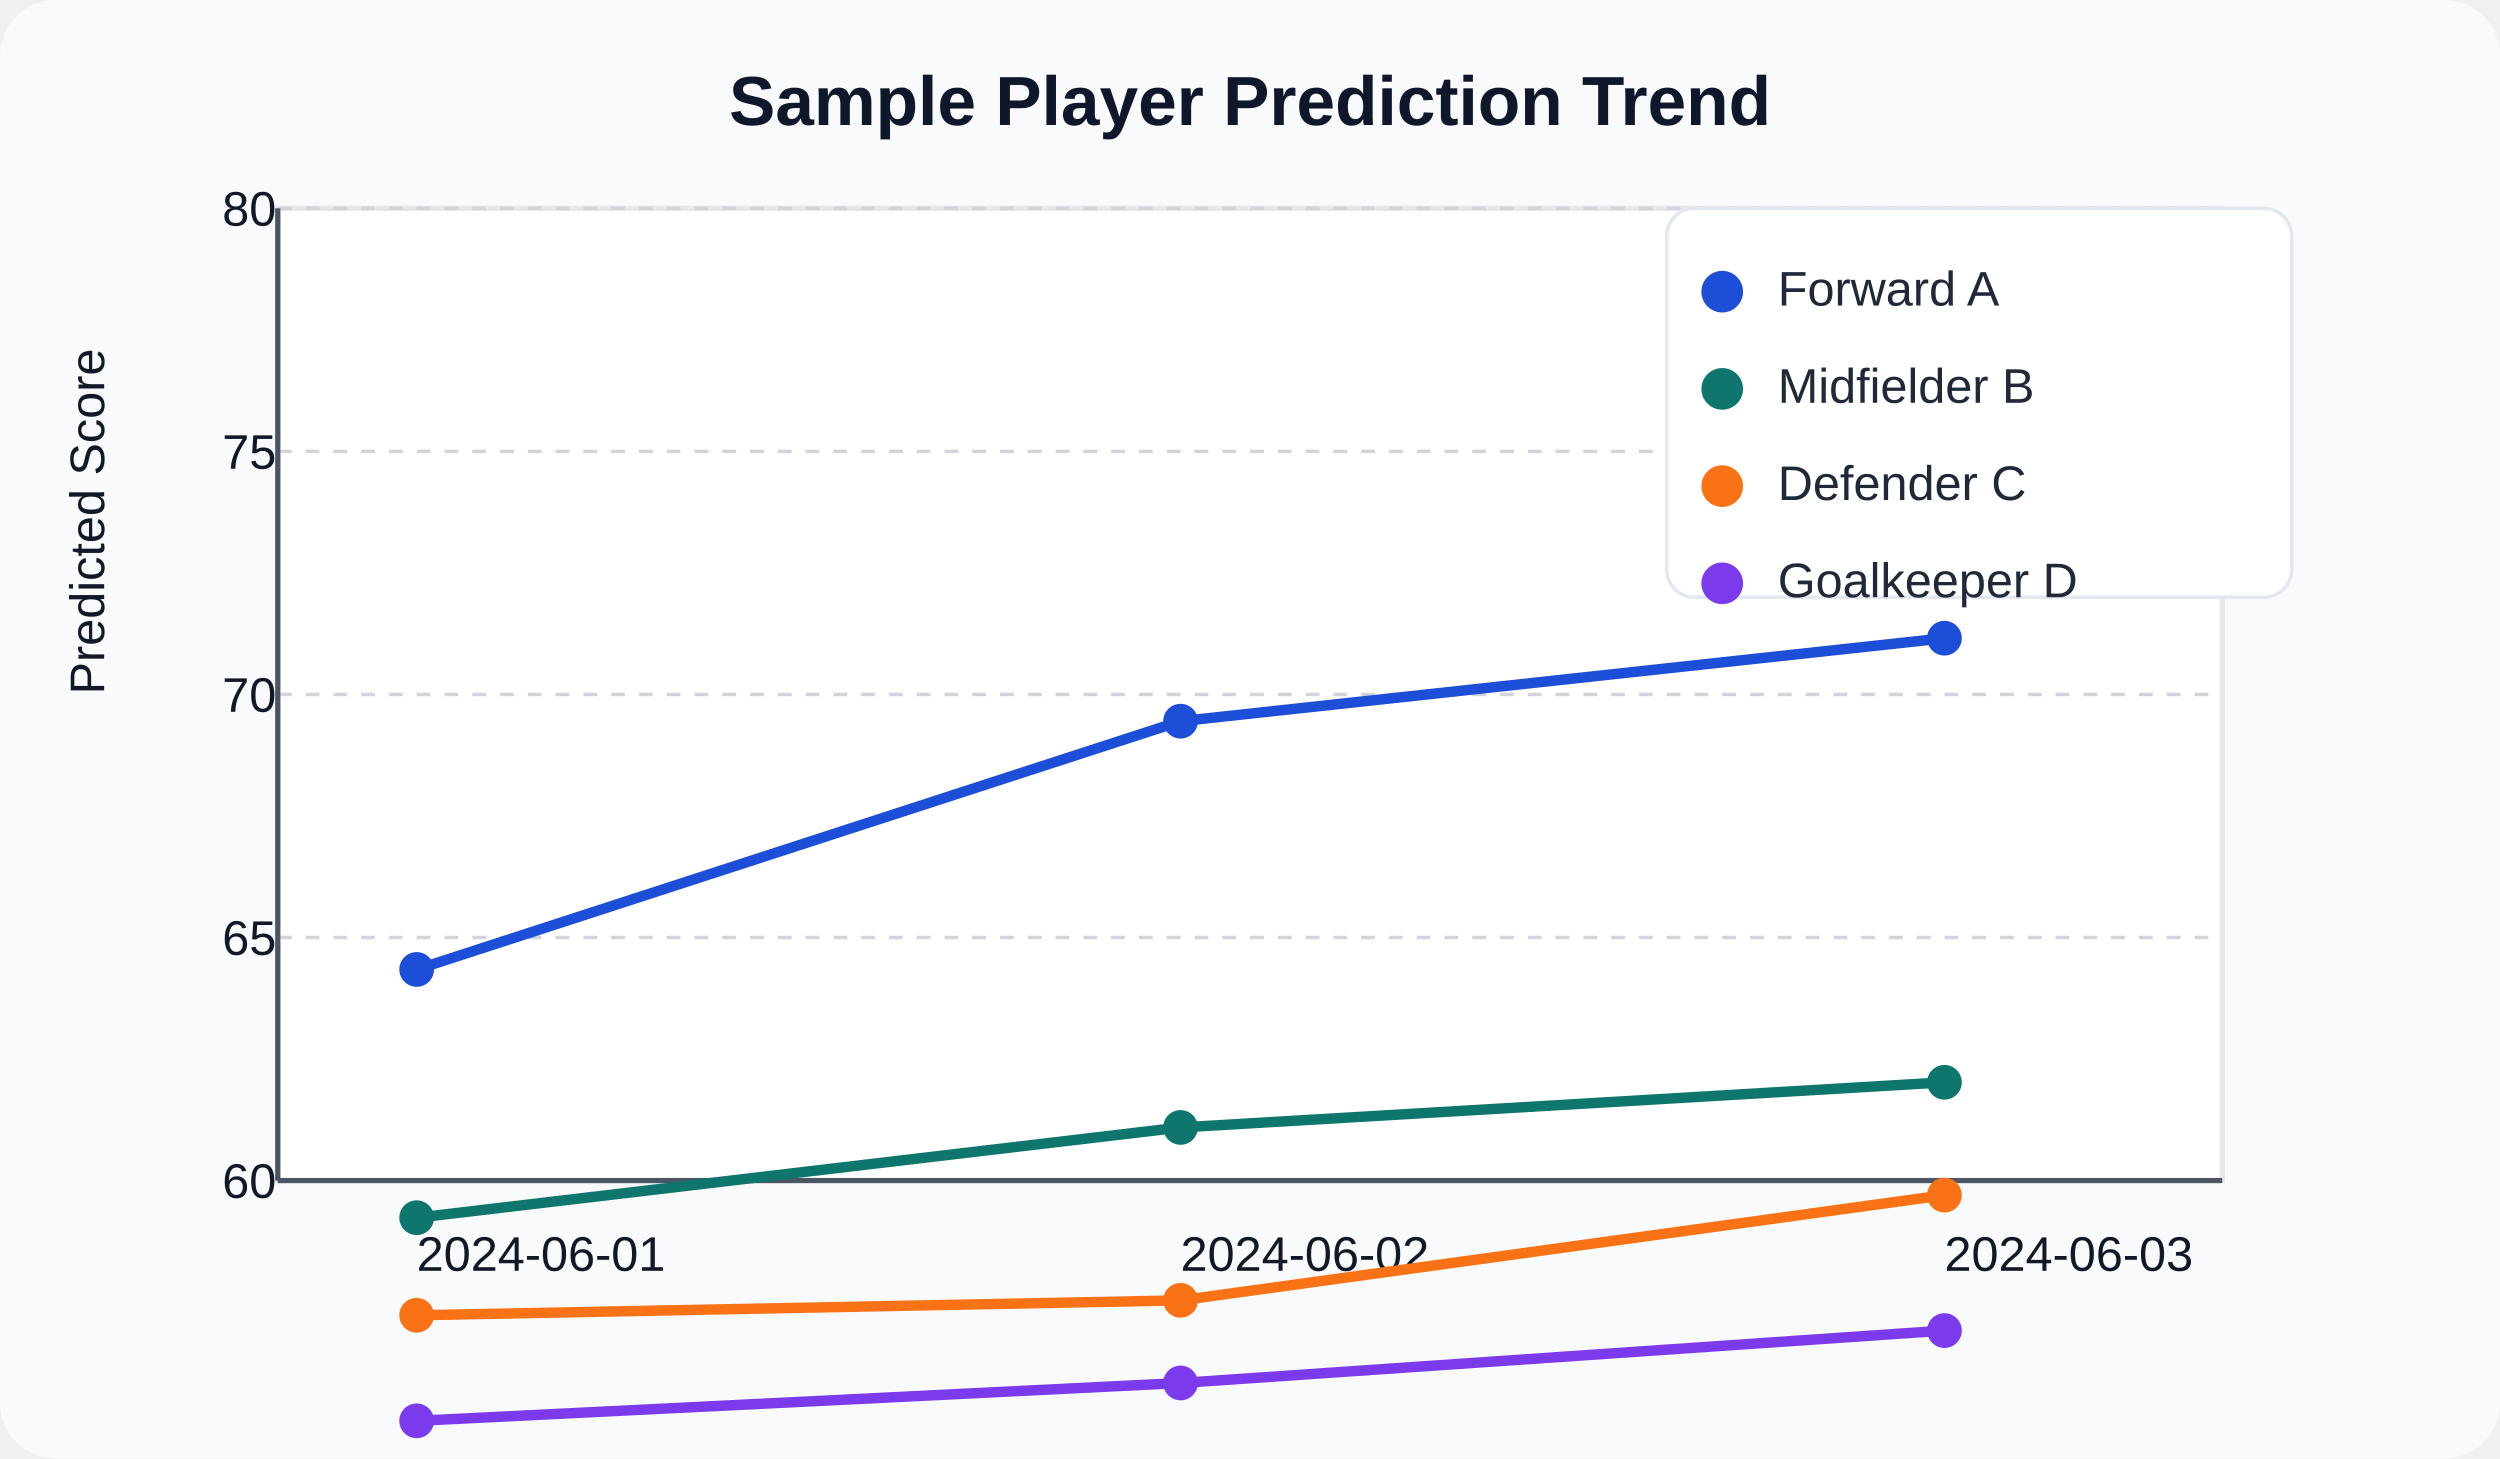
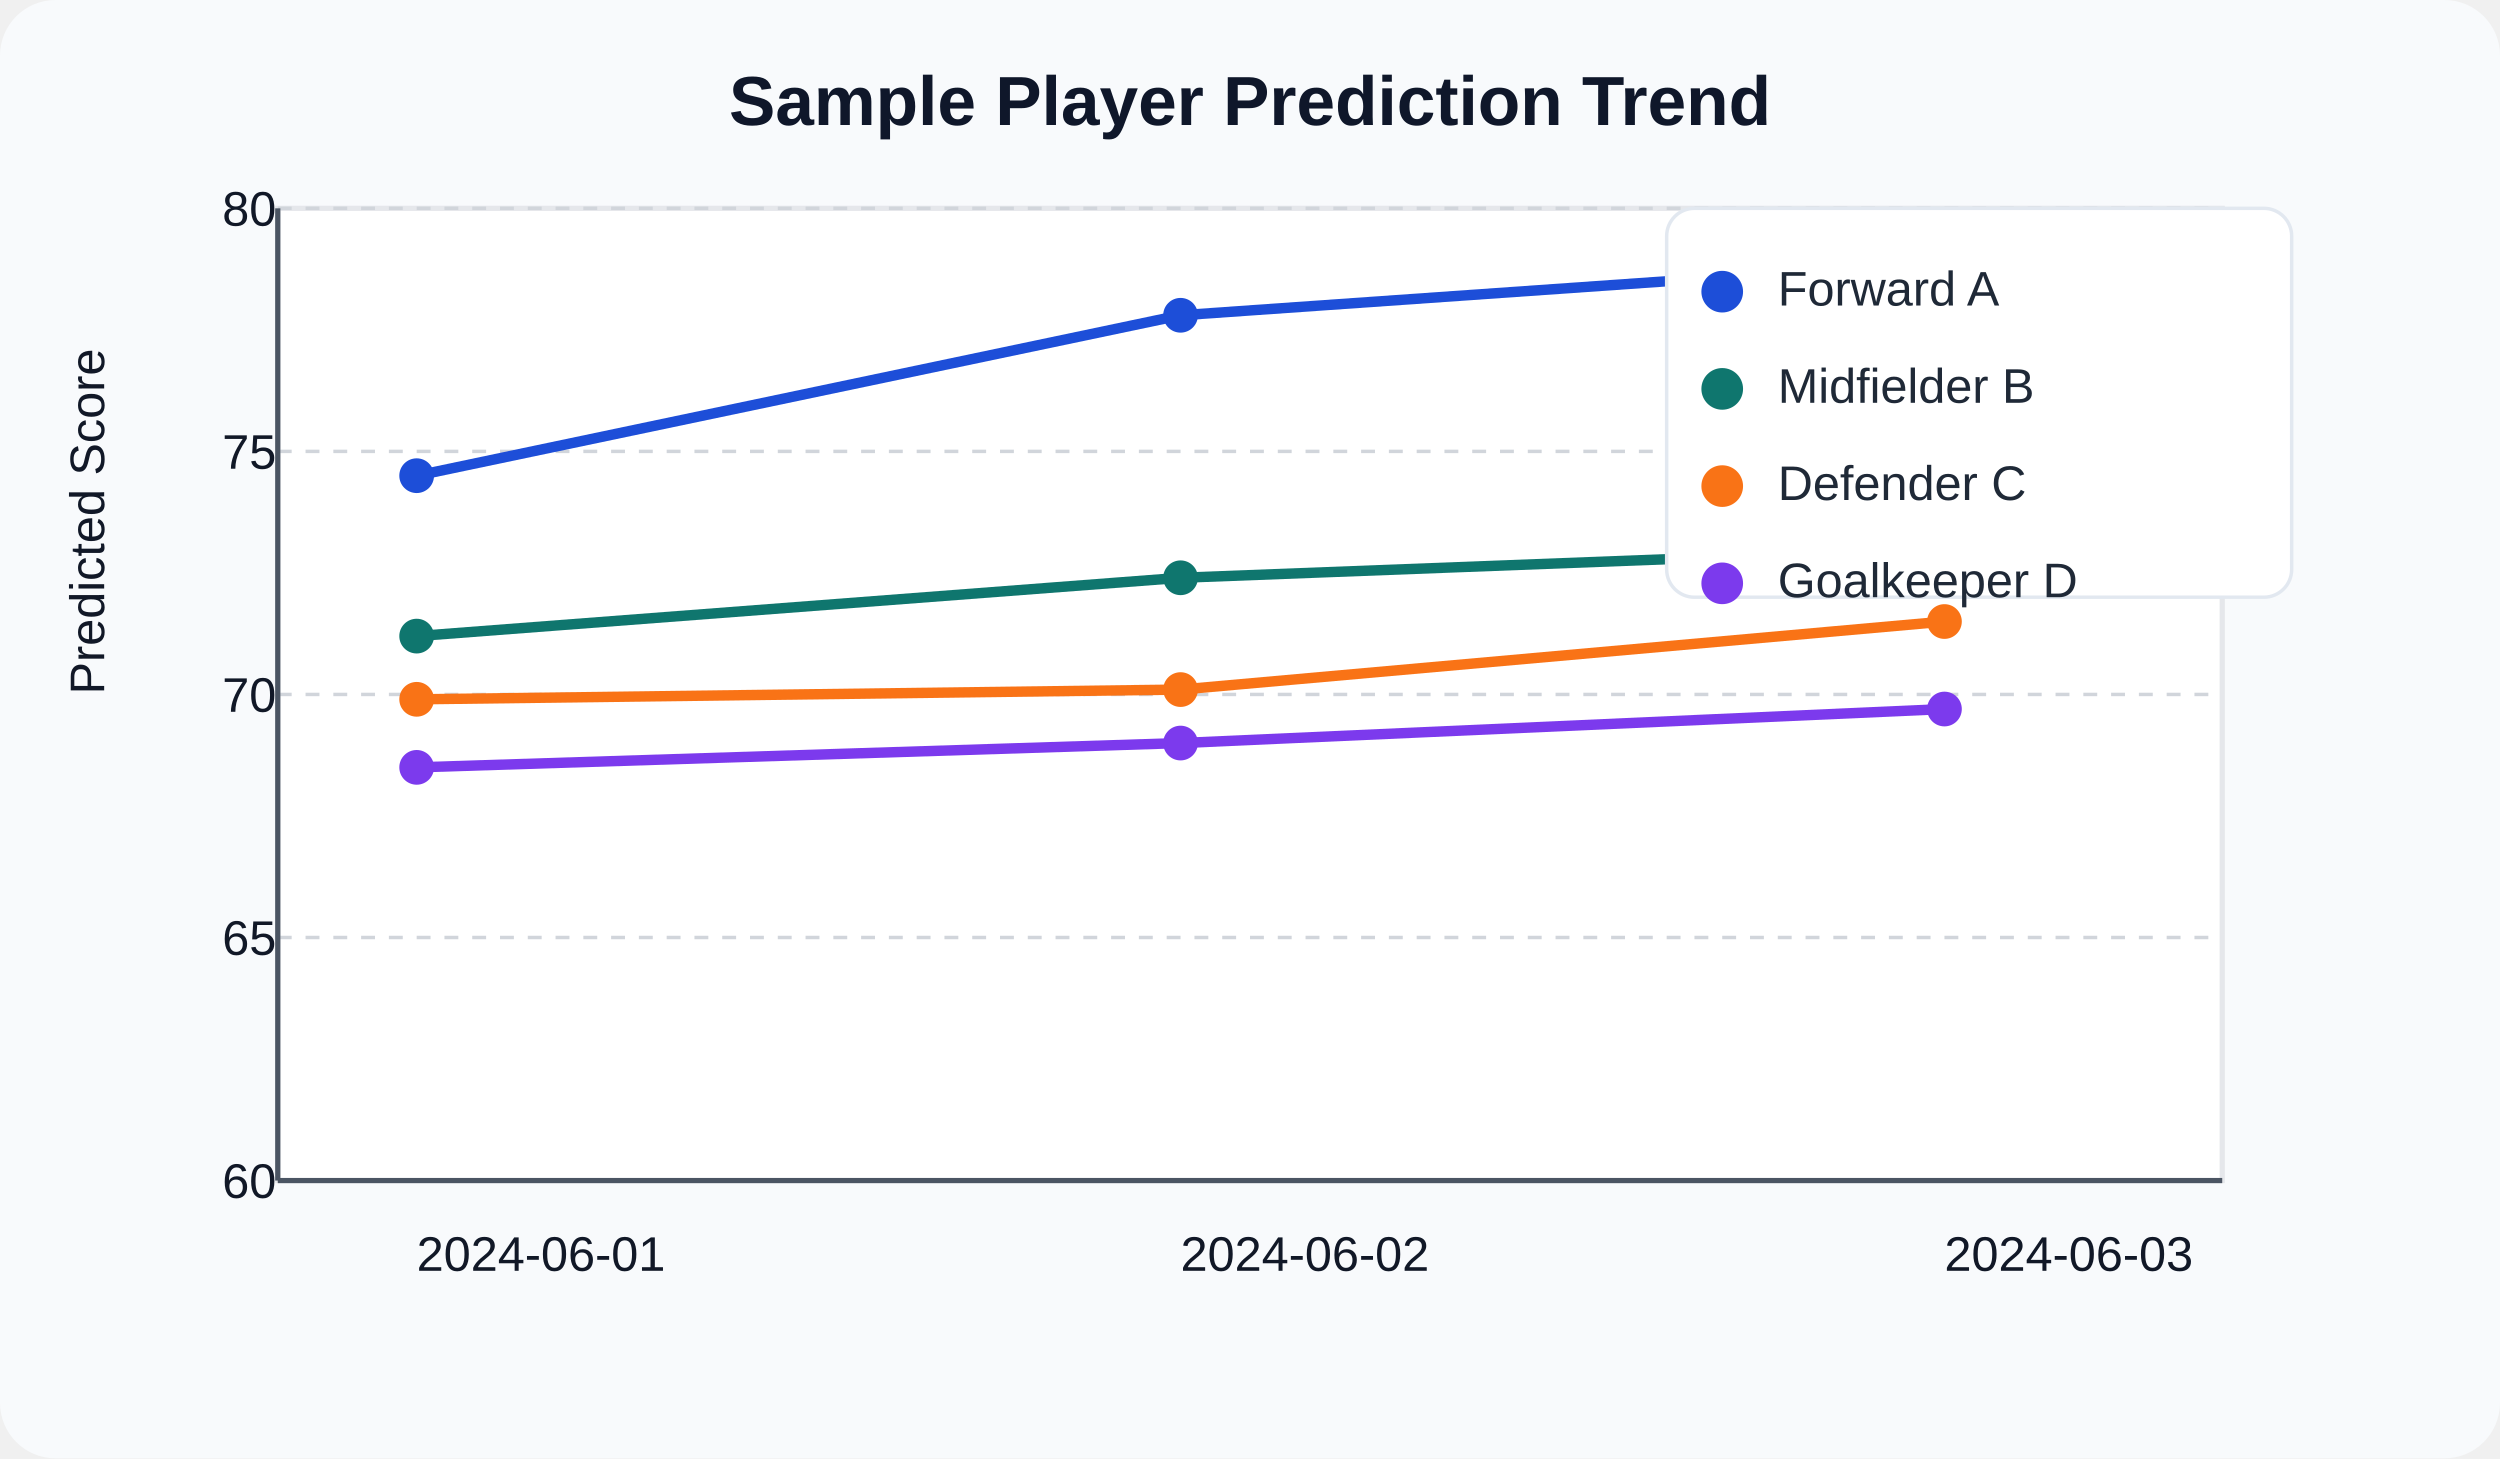
<svg xmlns="http://www.w3.org/2000/svg" width="720" height="420" viewBox="0 0 720 420" font-family="Arial, sans-serif">
  <defs>
    <style>
      .axis { stroke: #4b5563; stroke-width: 1.5; }
      .grid { stroke: #d1d5db; stroke-width: 1; stroke-dasharray: 4 4; }
      .label { fill: #111827; font-size: 14px; }
      .title { fill: #0f172a; font-size: 20px; font-weight: 600; }
      .legend { fill: #1f2937; font-size: 14px; }
    </style>
  </defs>
  <rect x="0" y="0" width="720" height="420" rx="16" fill="#f8fafc" />
  <text x="360" y="36" text-anchor="middle" class="title">Sample Player Prediction Trend</text>
  <g transform="translate(80, 60)">
    <rect x="0" y="0" width="560" height="280" fill="#ffffff" stroke="#e5e7eb" stroke-width="1.5" />
    <g class="grid">
      <line x1="0" y1="0" x2="560" y2="0" />
      <line x1="0" y1="70" x2="560" y2="70" />
      <line x1="0" y1="140" x2="560" y2="140" />
      <line x1="0" y1="210" x2="560" y2="210" />
      <line x1="0" y1="280" x2="560" y2="280" />
    </g>
    <g class="axis">
      <line x1="0" y1="0" x2="0" y2="280" />
      <line x1="0" y1="280" x2="560" y2="280" />
    </g>
    <g class="label">
      <text x="-16" y="5">80</text>
      <text x="-16" y="75">75</text>
      <text x="-16" y="145">70</text>
      <text x="-16" y="215">65</text>
      <text x="-16" y="285">60</text>
      <text transform="rotate(-90)" x="-140" y="-50">Predicted Score</text>
    </g>
    <g class="label">
      <text x="40" y="306">2024-06-01</text>
      <text x="260" y="306">2024-06-02</text>
      <text x="480" y="306">2024-06-03</text>
    </g>
-     <polyline fill="none" stroke="#1d4ed8" stroke-width="3" points="40,219.2 260,147.7 480,123.8" />
-     <circle cx="40" cy="219.2" r="5" fill="#1d4ed8" />
-     <circle cx="260" cy="147.7" r="5" fill="#1d4ed8" />
-     <circle cx="480" cy="123.8" r="5" fill="#1d4ed8" />
-     <polyline fill="none" stroke="#0f766e" stroke-width="3" points="40,290.7 260,264.7 480,251.7" />
-     <circle cx="40" cy="290.7" r="5" fill="#0f766e" />
-     <circle cx="260" cy="264.7" r="5" fill="#0f766e" />
-     <circle cx="480" cy="251.7" r="5" fill="#0f766e" />
-     <polyline fill="none" stroke="#f97316" stroke-width="3" points="40,318.8 260,314.5 480,284.2" />
-     <circle cx="40" cy="318.8" r="5" fill="#f97316" />
-     <circle cx="260" cy="314.5" r="5" fill="#f97316" />
-     <circle cx="480" cy="284.2" r="5" fill="#f97316" />
-     <polyline fill="none" stroke="#7c3aed" stroke-width="3" points="40,349.2 260,338.3 480,323.2" />
-     <circle cx="40" cy="349.2" r="5" fill="#7c3aed" />
-     <circle cx="260" cy="338.3" r="5" fill="#7c3aed" />
-     <circle cx="480" cy="323.2" r="5" fill="#7c3aed" />
+     <polyline fill="none" stroke="#1d4ed8" stroke-width="3" points="40,77 260,30.8 480,15.4" />
+     <circle cx="40" cy="77" r="5" fill="#1d4ed8" />
+     <circle cx="260" cy="30.8" r="5" fill="#1d4ed8" />
+     <circle cx="480" cy="15.4" r="5" fill="#1d4ed8" />
+     <polyline fill="none" stroke="#0f766e" stroke-width="3" points="40,123.2 260,106.4 480,98" />
+     <circle cx="40" cy="123.2" r="5" fill="#0f766e" />
+     <circle cx="260" cy="106.4" r="5" fill="#0f766e" />
+     <circle cx="480" cy="98" r="5" fill="#0f766e" />
+     <polyline fill="none" stroke="#f97316" stroke-width="3" points="40,141.4 260,138.6 480,119" />
+     <circle cx="40" cy="141.4" r="5" fill="#f97316" />
+     <circle cx="260" cy="138.6" r="5" fill="#f97316" />
+     <circle cx="480" cy="119" r="5" fill="#f97316" />
+     <polyline fill="none" stroke="#7c3aed" stroke-width="3" points="40,161 260,154 480,144.2" />
+     <circle cx="40" cy="161" r="5" fill="#7c3aed" />
+     <circle cx="260" cy="154" r="5" fill="#7c3aed" />
+     <circle cx="480" cy="144.2" r="5" fill="#7c3aed" />
  </g>
  <g class="legend">
    <rect x="480" y="60" width="180" height="112" rx="8" fill="#ffffff" stroke="#e2e8f0" />
    <g transform="translate(496, 84)">
      <circle cx="0" cy="0" r="6" fill="#1d4ed8" />
      <text x="16" y="4">Forward A</text>
    </g>
    <g transform="translate(496, 112)">
      <circle cx="0" cy="0" r="6" fill="#0f766e" />
      <text x="16" y="4">Midfielder B</text>
    </g>
    <g transform="translate(496, 140)">
      <circle cx="0" cy="0" r="6" fill="#f97316" />
      <text x="16" y="4">Defender C</text>
    </g>
    <g transform="translate(496, 168)">
      <circle cx="0" cy="0" r="6" fill="#7c3aed" />
      <text x="16" y="4">Goalkeeper D</text>
    </g>
  </g>
</svg>
